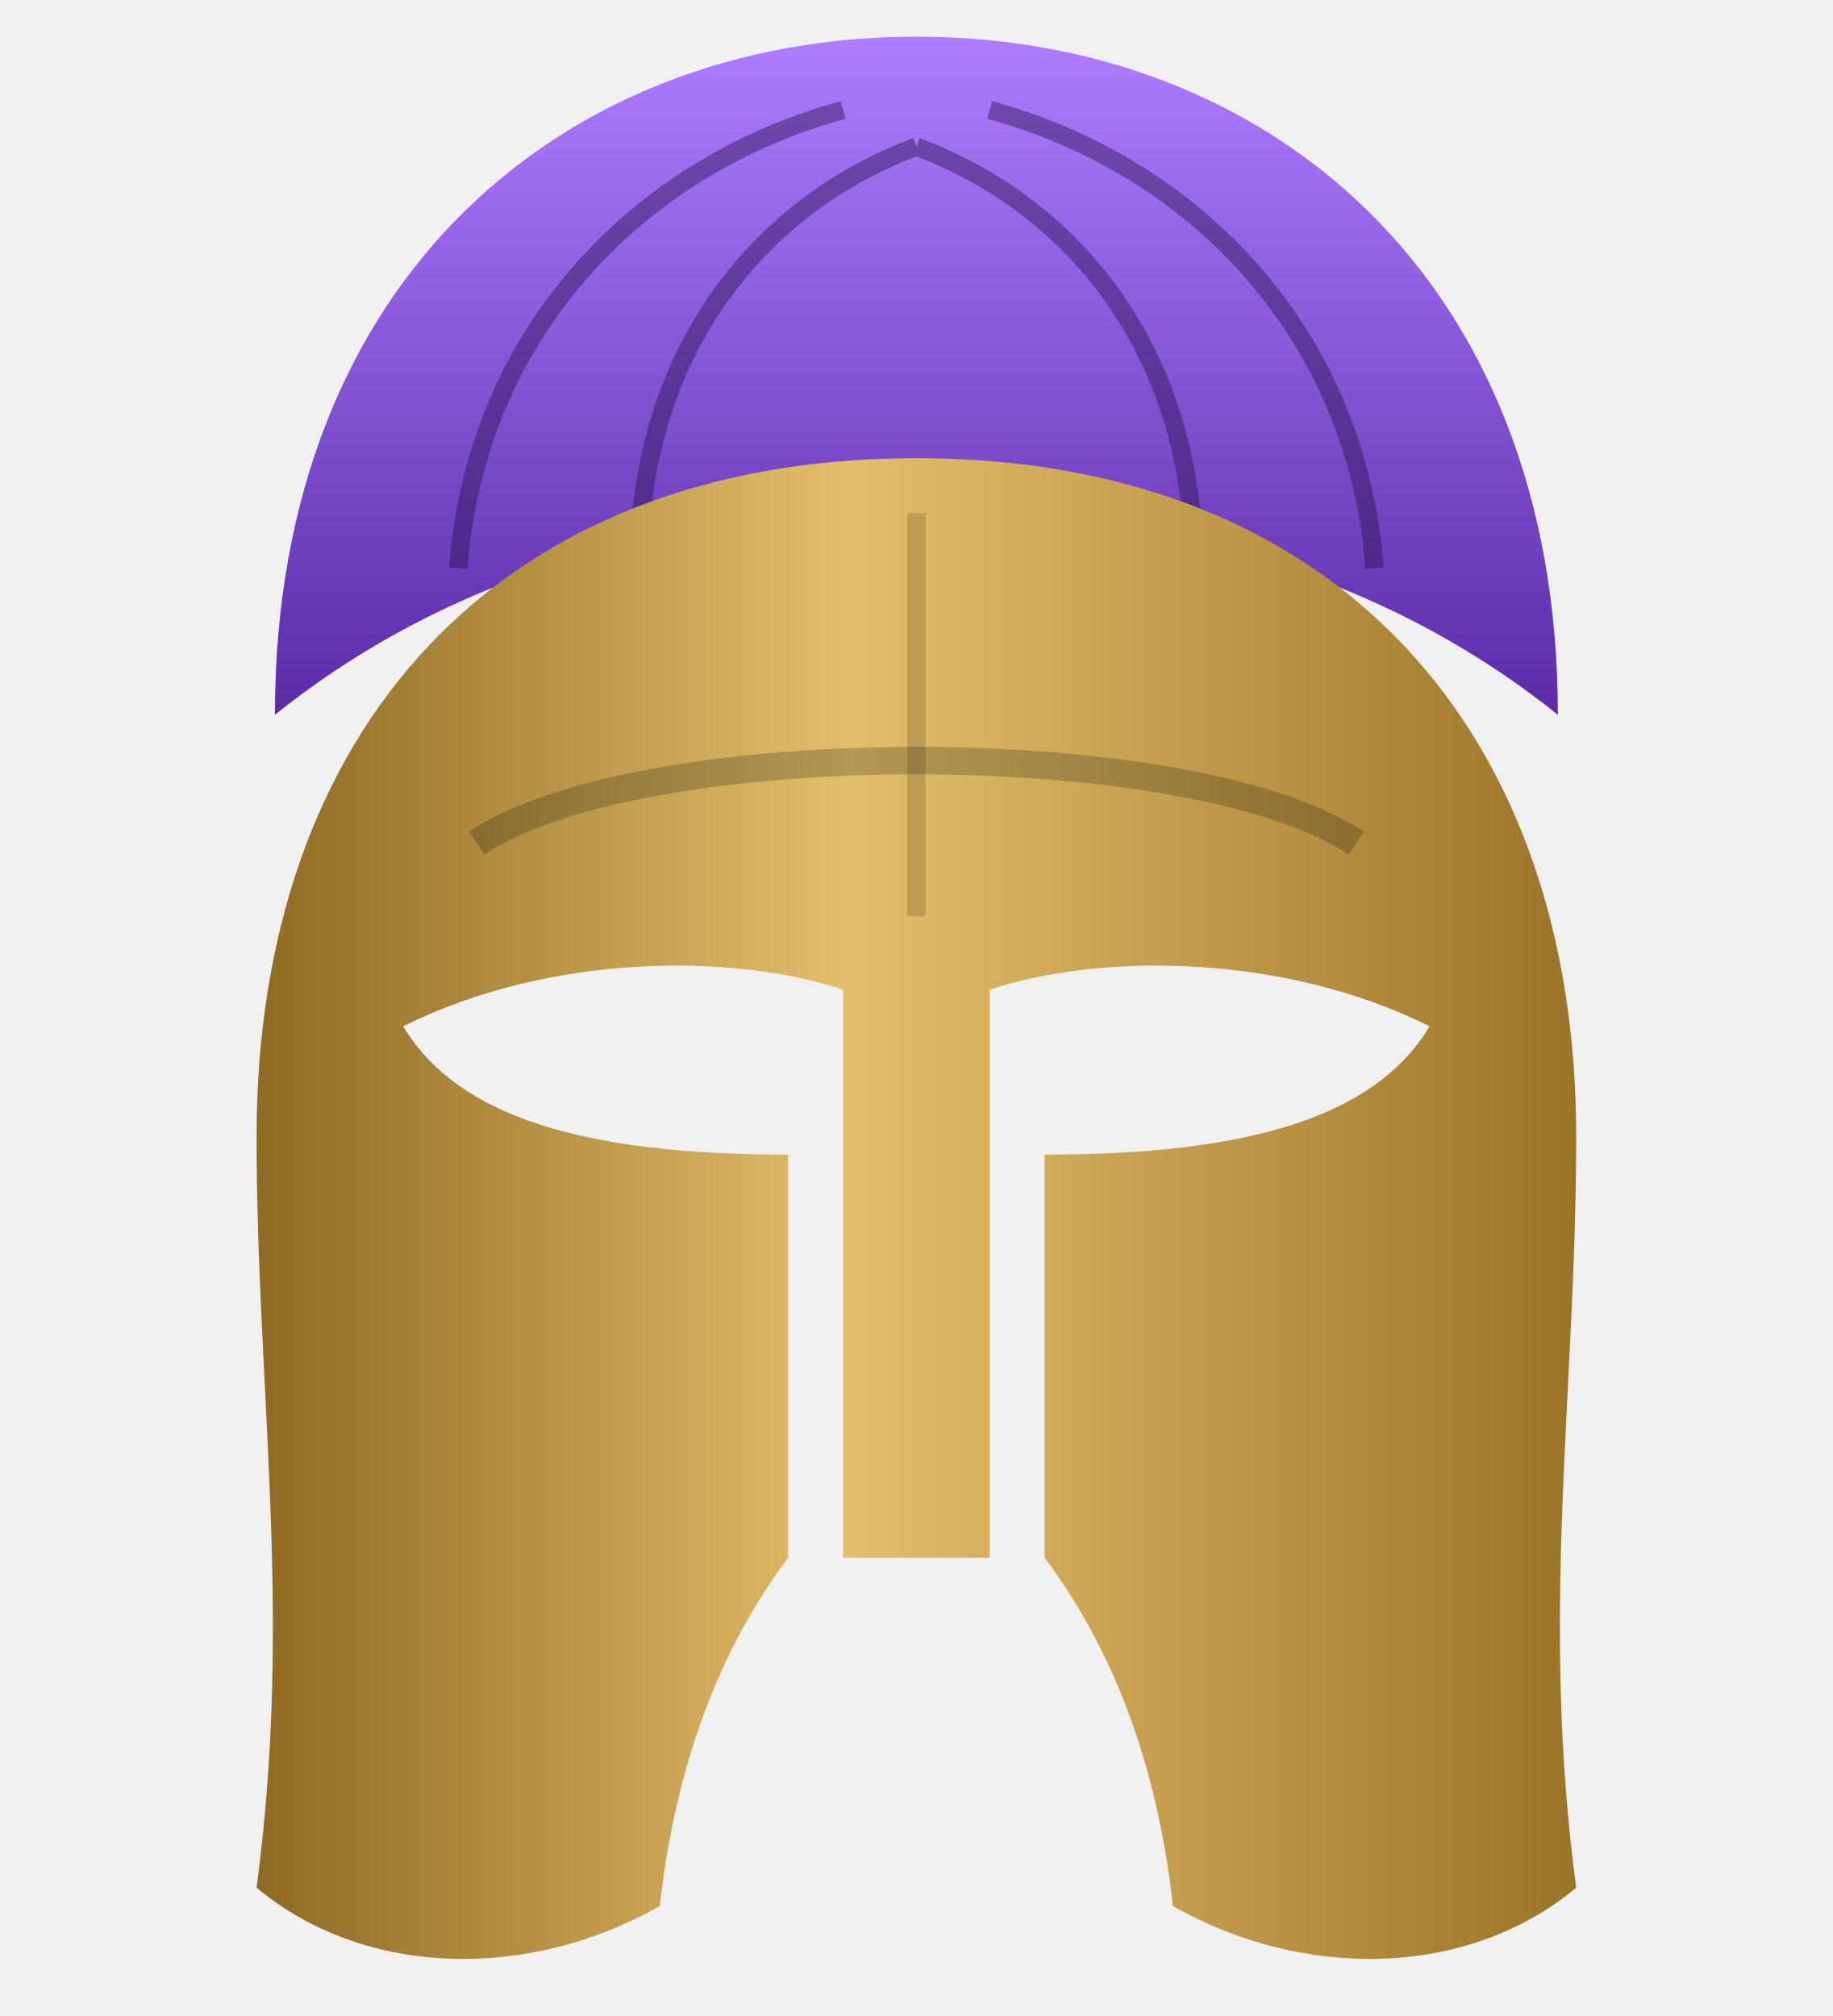
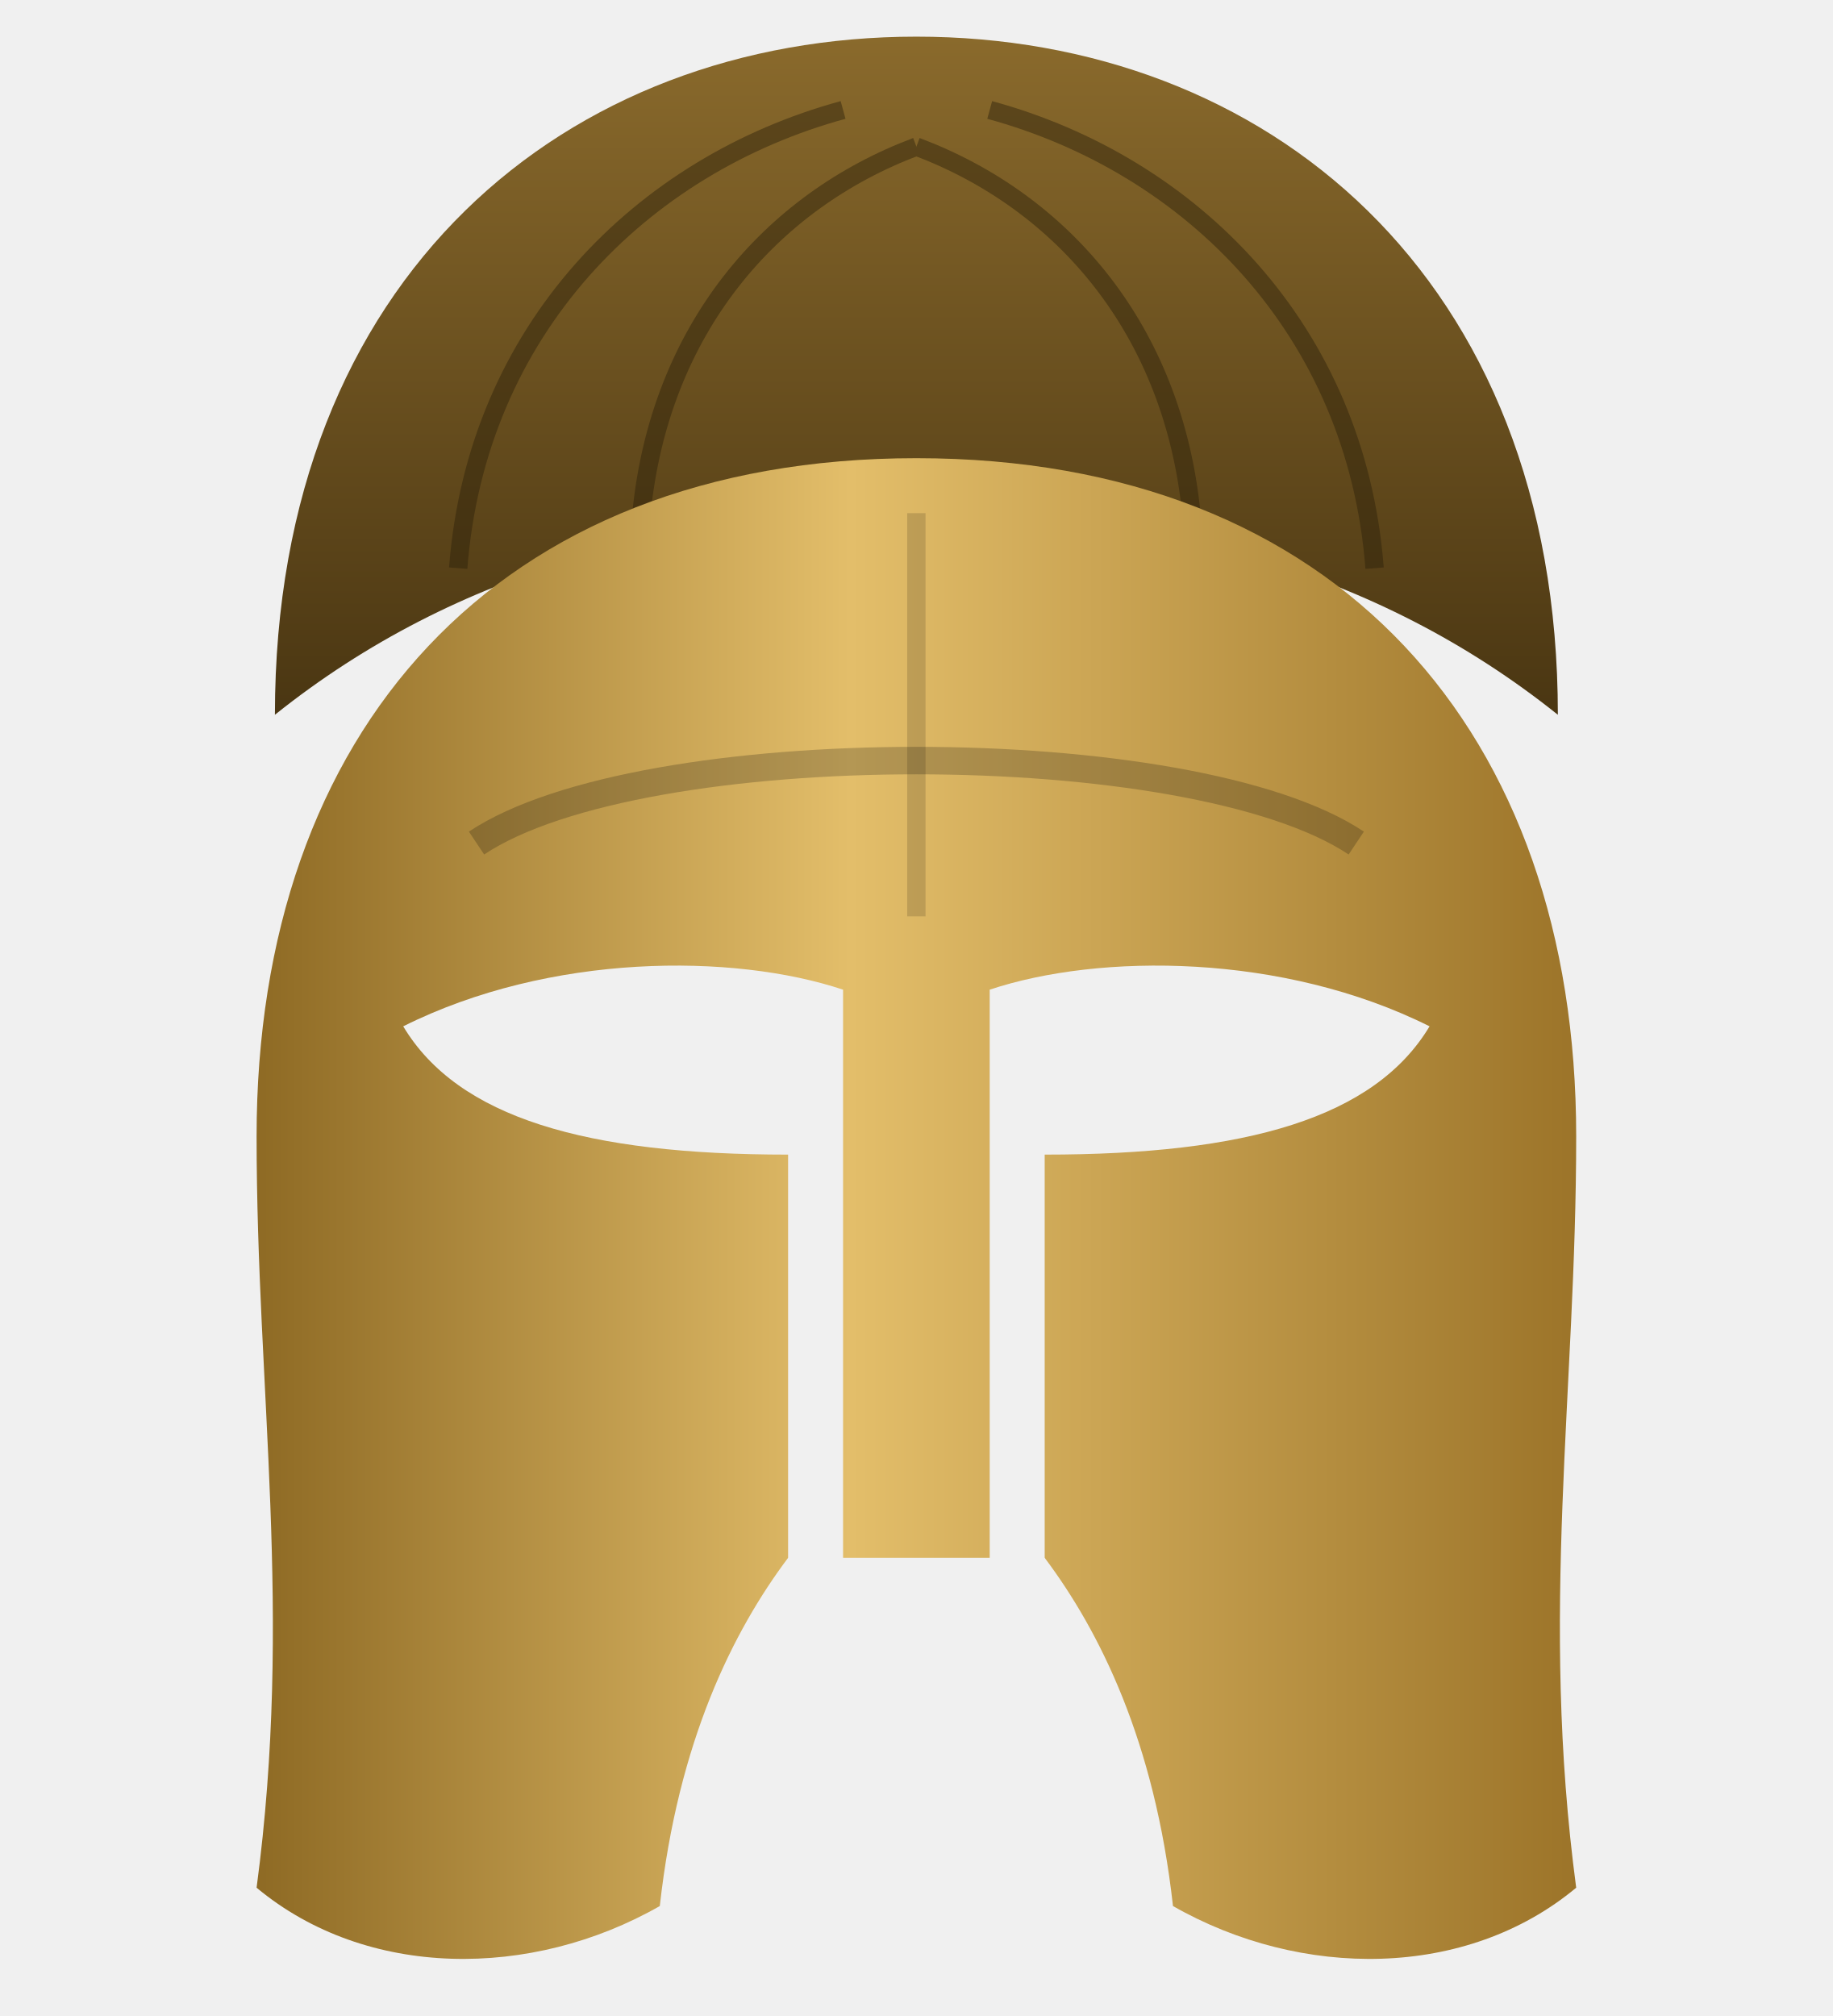
<svg xmlns="http://www.w3.org/2000/svg" viewBox="0 0 200 220">
  <defs>
    <mask id="t" maskUnits="userSpaceOnUse" x="0" y="0" width="200" height="220">
      <rect width="200" height="220" fill="white" />
      <path d="M44 112 C60 104 80 104 92 108 L92 220 L108 220 L108 108 C120 104 140 104 156 112 C150 122 136 126 114 126 L114 220 L86 220 L86 126 C64 126 50 122 44 112 Z" fill="black" />
    </mask>
    <linearGradient id="br" x1="0" x2="1">
      <stop offset="0" stop-color="#8E6A24" />
      <stop offset=".45" stop-color="#E3BE6A" />
      <stop offset="1" stop-color="#9C7429" />
    </linearGradient>
    <linearGradient id="cr" x1="0" y1="0" x2="0" y2="1">
-       <stop offset="0" stop-color="#B07CFF" />
-       <stop offset="1" stop-color="#5B2BA8" />
+       <stop offset="0" stop-color="#8A6A2C" />
+       <stop offset="1" stop-color="#4A3612" />
    </linearGradient>
  </defs>
  <path d="M30 78 C30 30 62 4 100 4 C138 4 170 30 170 78 C150 62 126 56 100 56 C74 56 50 62 30 78 Z" fill="url(#cr)" />
-   <g stroke="#2A124F" stroke-width="2" opacity=".45" fill="none">
+   <g stroke="#2A1E08" stroke-width="2" opacity=".45" fill="none">
    <path d="M50 62 C52 36 70 18 92 12" />
    <path d="M70 56 C72 36 84 22 100 16" />
    <path d="M130 56 C128 36 116 22 100 16" />
    <path d="M150 62 C148 36 130 18 108 12" />
  </g>
  <g mask="url(#t)">
    <path d="M100 50 C146 50 172 80 172 124 C172 152 168 176 172 206 C160 216 142 216 128 208 C126 190 120 178 114 170 L86 170 C80 178 74 190 72 208 C58 216 40 216 28 206 C32 176 28 152 28 124 C28 80 54 50 100 50 Z" fill="url(#br)" />
  </g>
  <path d="M52 92 C70 80 130 80 148 92" stroke="#00000035" stroke-width="3" fill="none" />
  <path d="M100 56 L100 100" stroke="#00000025" stroke-width="2" />
</svg>
